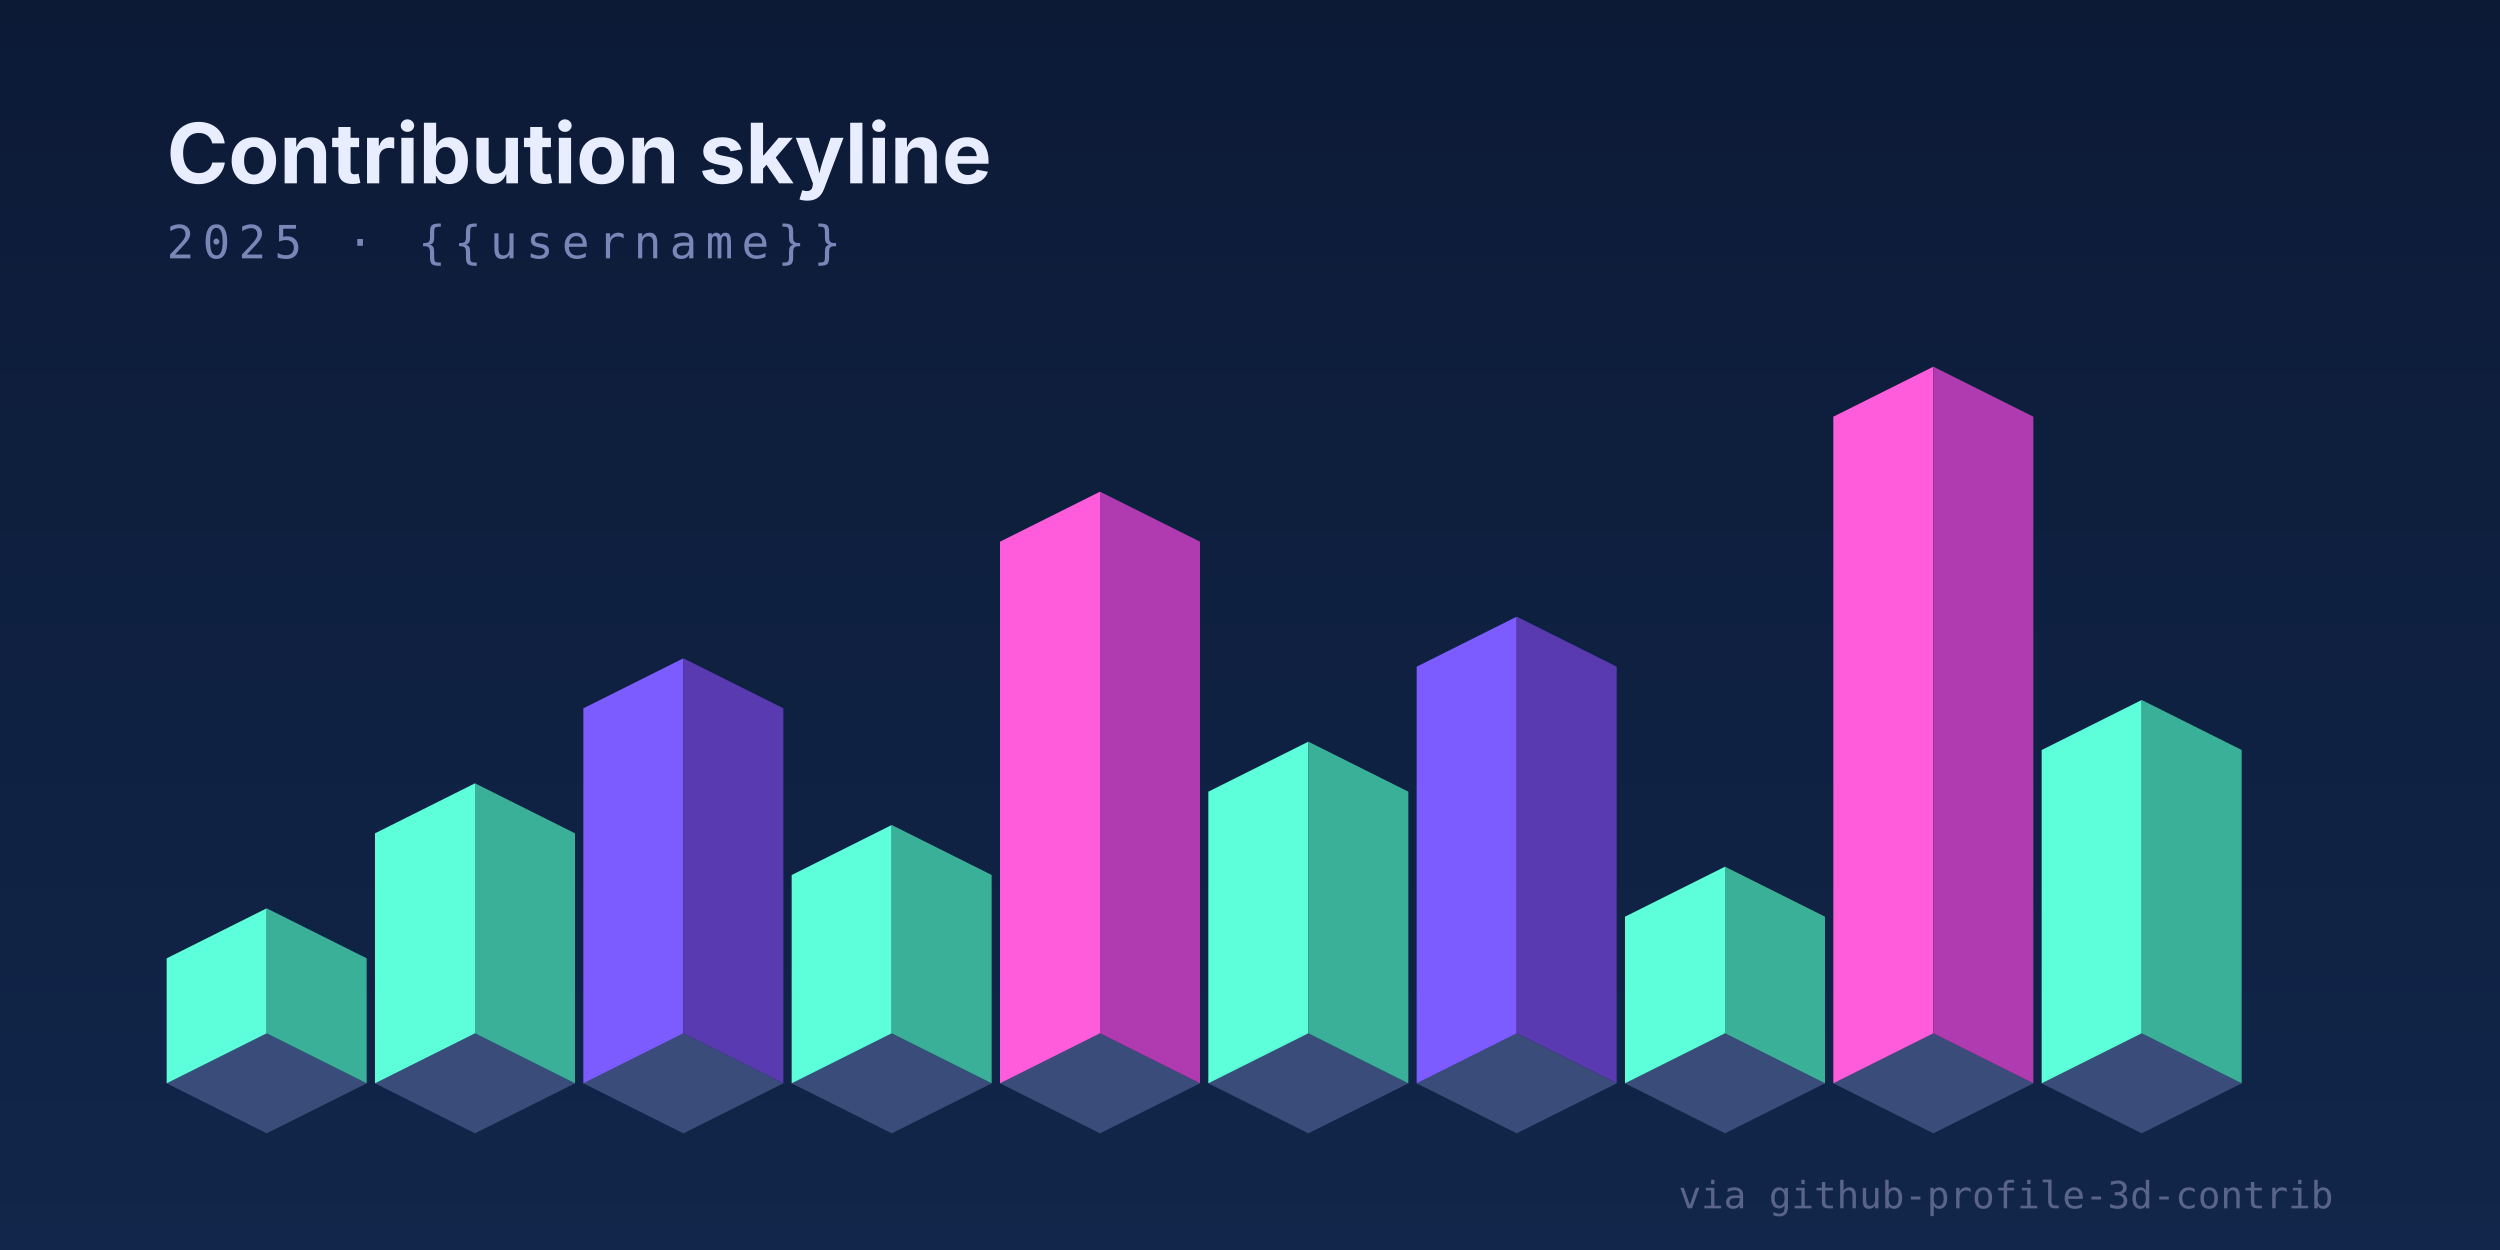
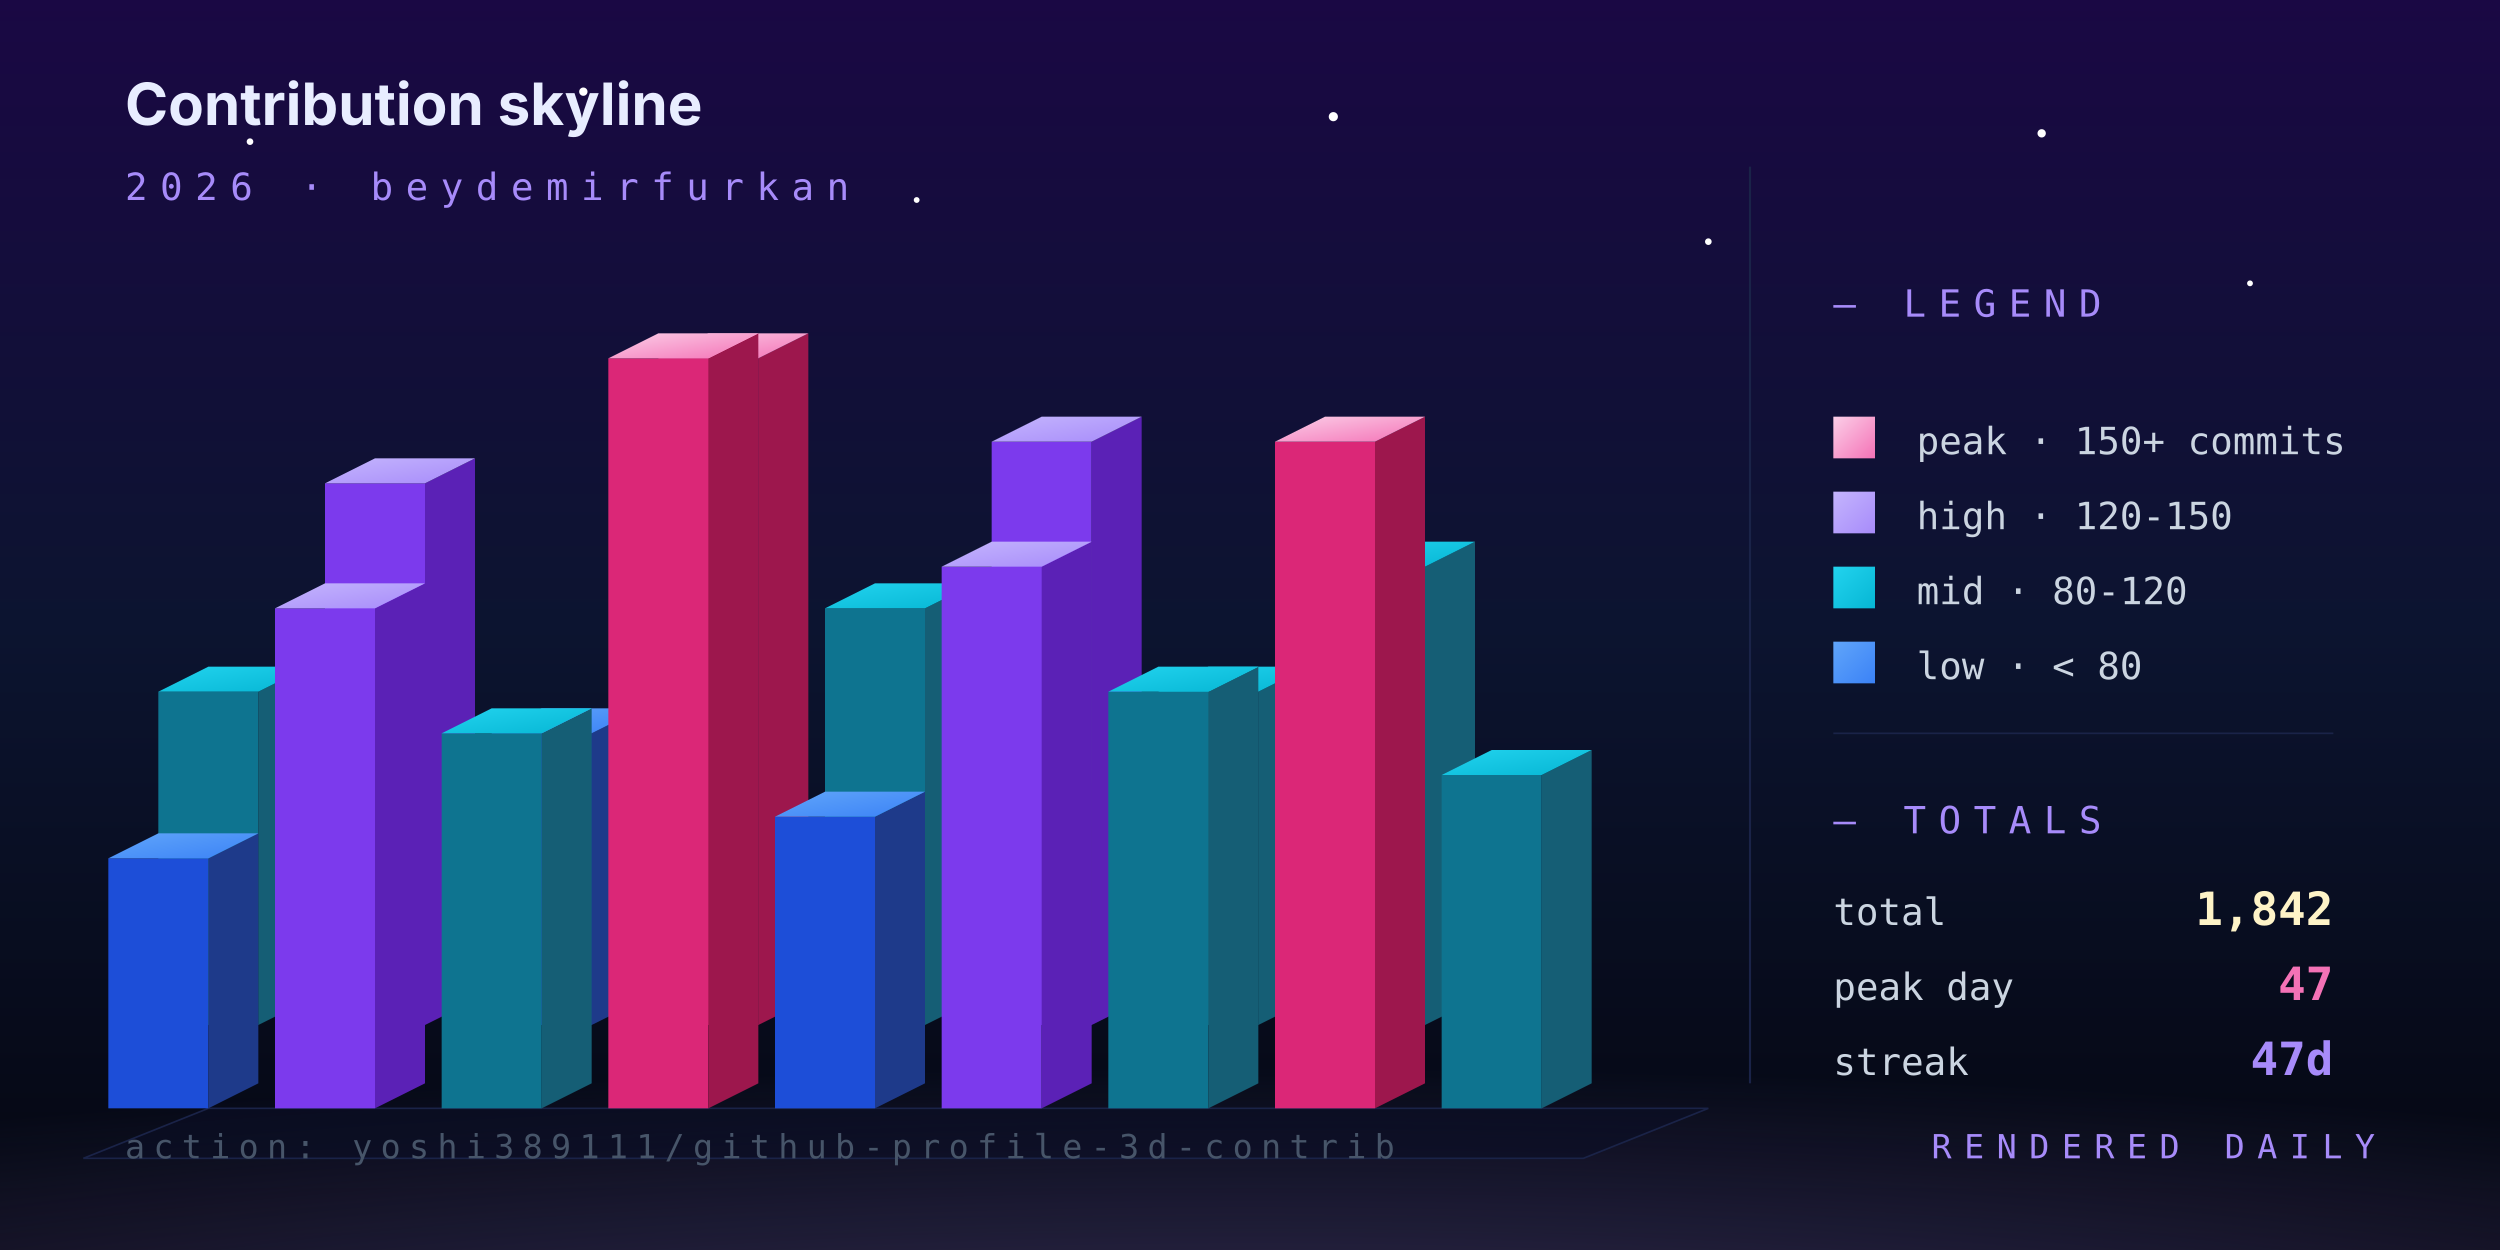
- <svg xmlns="http://www.w3.org/2000/svg" viewBox="0 0 600 300" width="600" height="300" role="img" aria-label="3d-contribution-tower preview">
+ <svg xmlns="http://www.w3.org/2000/svg" viewBox="0 0 600 300" width="600" height="300" role="img" aria-label="3D Contribution Tower preview">
  <defs>
    <linearGradient id="ct-sky" x1="0" y1="0" x2="0" y2="1">
-       <stop offset="0" stop-color="#0c1a36" />
-       <stop offset="1" stop-color="#11264a" />
+       <stop offset="0" stop-color="#1a0844" />
+       <stop offset="0.5" stop-color="#0c1430" />
+       <stop offset="1" stop-color="#04060f" />
+     </linearGradient>
+     <radialGradient id="ct-glow" cx="0.5" cy="1" r="0.7">
+       <stop offset="0" stop-color="#a78bfa" stop-opacity="0.35" />
+       <stop offset="1" stop-color="#a78bfa" stop-opacity="0" />
+     </radialGradient>
+     <linearGradient id="ct-low-top" x1="0" y1="0" x2="1" y2="1">
+       <stop offset="0" stop-color="#60a5fa" />
+       <stop offset="1" stop-color="#3b82f6" />
+     </linearGradient>
+     <linearGradient id="ct-mid-top" x1="0" y1="0" x2="1" y2="1">
+       <stop offset="0" stop-color="#22d3ee" />
+       <stop offset="1" stop-color="#06b6d4" />
+     </linearGradient>
+     <linearGradient id="ct-high-top" x1="0" y1="0" x2="1" y2="1">
+       <stop offset="0" stop-color="#c4b5fd" />
+       <stop offset="1" stop-color="#a78bfa" />
+     </linearGradient>
+     <linearGradient id="ct-peak-top" x1="0" y1="0" x2="1" y2="1">
+       <stop offset="0" stop-color="#fbcfe8" />
+       <stop offset="1" stop-color="#f472b6" />
    </linearGradient>
  </defs>
  <rect width="600" height="300" fill="url(#ct-sky)" />
-   <text x="40" y="44" font-family="Inter, system-ui, sans-serif" font-size="20" font-weight="700" fill="#e8edff">Contribution skyline</text>
-   <text x="40" y="62" font-family="ui-monospace, monospace" font-size="11" fill="#7a86b8" letter-spacing="2">2025 · {{username}}</text>
-   <g transform="translate(40,260)">
-     <g>
-       <polygon points="0,0 24,-12 48,0 24,12" fill="#3a4d7a" />
-       <polygon points="0,0 0,-30 24,-42 24,-12" fill="#5cffd9" />
-       <polygon points="48,0 24,-12 24,-42 48,-30" fill="#3ab098" />
+   <g fill="#ffffff">
+     <circle cx="60" cy="34" r="0.8">
+       <animate attributeName="opacity" values="0.3;1;0.3" dur="3s" repeatCount="indefinite" />
+     </circle>
+     <circle cx="140" cy="22" r="1">
+       <animate attributeName="opacity" values="0.5;0.1;0.5" dur="4s" repeatCount="indefinite" />
+     </circle>
+     <circle cx="220" cy="48" r="0.7">
+       <animate attributeName="opacity" values="0.4;1;0.4" dur="3.4s" repeatCount="indefinite" />
+     </circle>
+     <circle cx="320" cy="28" r="1.1">
+       <animate attributeName="opacity" values="0.6;0.2;0.6" dur="2.6s" repeatCount="indefinite" />
+     </circle>
+     <circle cx="410" cy="58" r="0.8">
+       <animate attributeName="opacity" values="0.4;1;0.4" dur="4.6s" repeatCount="indefinite" />
+     </circle>
+     <circle cx="490" cy="32" r="1">
+       <animate attributeName="opacity" values="0.7;0.3;0.7" dur="3s" repeatCount="indefinite" />
+     </circle>
+     <circle cx="540" cy="68" r="0.7">
+       <animate attributeName="opacity" values="0.5;1;0.5" dur="3.6s" repeatCount="indefinite" />
+     </circle>
+   </g>
+   <ellipse cx="300" cy="280" rx="420" ry="60" fill="url(#ct-glow)" />
+   <text x="30" y="30" font-family="'Inter', system-ui, sans-serif" font-size="14" font-weight="700" fill="#e8edff">Contribution skyline</text>
+   <text x="30" y="48" font-family="'JetBrains Mono', monospace" font-size="9" fill="#a78bfa" letter-spacing="3">2026  ·  beydemirfurkan</text>
+   <polygon points="20,278 380,278 410,266 50,266" fill="#0a0e24" opacity="0.6" />
+   <polygon points="20,278 380,278 410,266 50,266" fill="none" stroke="#1a2348" stroke-width="0.4" />
+   <polygon points="38,246 62,246 62,166 38,166" fill="#0e7490" />
+   <polygon points="62,246 74,240 74,160 62,166" fill="#155e75" />
+   <polygon points="38,166 62,166 74,160 50,160" fill="url(#ct-mid-top)" />
+   <polygon points="78,246 102,246 102,116 78,116" fill="#7c3aed" />
+   <polygon points="102,246 114,240 114,110 102,116" fill="#5b21b6" />
+   <polygon points="78,116 102,116 114,110 90,110" fill="url(#ct-high-top)" />
+   <polygon points="118,246 142,246 142,176 118,176" fill="#1d4ed8" />
+   <polygon points="142,246 154,240 154,170 142,176" fill="#1e3a8a" />
+   <polygon points="118,176 142,176 154,170 130,170" fill="url(#ct-low-top)" />
+   <polygon points="158,246 182,246 182,86 158,86" fill="#db2777" />
+   <polygon points="182,246 194,240 194,80 182,86" fill="#9d174d" />
+   <polygon points="158,86 182,86 194,80 170,80" fill="url(#ct-peak-top)" />
+   <polygon points="198,246 222,246 222,146 198,146" fill="#0e7490" />
+   <polygon points="222,246 234,240 234,140 222,146" fill="#155e75" />
+   <polygon points="198,146 222,146 234,140 210,140" fill="url(#ct-mid-top)" />
+   <polygon points="238,246 262,246 262,106 238,106" fill="#7c3aed" />
+   <polygon points="262,246 274,240 274,100 262,106" fill="#5b21b6" />
+   <polygon points="238,106 262,106 274,100 250,100" fill="url(#ct-high-top)" />
+   <polygon points="278,246 302,246 302,166 278,166" fill="#0e7490" />
+   <polygon points="302,246 314,240 314,160 302,166" fill="#155e75" />
+   <polygon points="278,166 302,166 314,160 290,160" fill="url(#ct-mid-top)" />
+   <polygon points="318,246 342,246 342,136 318,136" fill="#0e7490" />
+   <polygon points="342,246 354,240 354,130 342,136" fill="#155e75" />
+   <polygon points="318,136 342,136 354,130 330,130" fill="url(#ct-mid-top)" />
+   <polygon points="26,266 50,266 50,206 26,206" fill="#1d4ed8" />
+   <polygon points="50,266 62,260 62,200 50,206" fill="#1e3a8a" />
+   <polygon points="26,206 50,206 62,200 38,200" fill="url(#ct-low-top)" />
+   <polygon points="66,266 90,266 90,146 66,146" fill="#7c3aed" />
+   <polygon points="90,266 102,260 102,140 90,146" fill="#5b21b6" />
+   <polygon points="66,146 90,146 102,140 78,140" fill="url(#ct-high-top)" />
+   <polygon points="106,266 130,266 130,176 106,176" fill="#0e7490" />
+   <polygon points="130,266 142,260 142,170 130,176" fill="#155e75" />
+   <polygon points="106,176 130,176 142,170 118,170" fill="url(#ct-mid-top)" />
+   <polygon points="146,266 170,266 170,86 146,86" fill="#db2777" />
+   <polygon points="170,266 182,260 182,80 170,86" fill="#9d174d" />
+   <polygon points="146,86 170,86 182,80 158,80" fill="url(#ct-peak-top)" />
+   <polygon points="186,266 210,266 210,196 186,196" fill="#1d4ed8" />
+   <polygon points="210,266 222,260 222,190 210,196" fill="#1e3a8a" />
+   <polygon points="186,196 210,196 222,190 198,190" fill="url(#ct-low-top)" />
+   <polygon points="226,266 250,266 250,136 226,136" fill="#7c3aed" />
+   <polygon points="250,266 262,260 262,130 250,136" fill="#5b21b6" />
+   <polygon points="226,136 250,136 262,130 238,130" fill="url(#ct-high-top)" />
+   <polygon points="266,266 290,266 290,166 266,166" fill="#0e7490" />
+   <polygon points="290,266 302,260 302,160 290,166" fill="#155e75" />
+   <polygon points="266,166 290,166 302,160 278,160" fill="url(#ct-mid-top)" />
+   <polygon points="306,266 330,266 330,106 306,106" fill="#db2777" />
+   <polygon points="330,266 342,260 342,100 330,106" fill="#9d174d" />
+   <polygon points="306,106 330,106 342,100 318,100" fill="url(#ct-peak-top)" />
+   <polygon points="346,266 370,266 370,186 346,186" fill="#0e7490" />
+   <polygon points="370,266 382,260 382,180 370,186" fill="#155e75" />
+   <polygon points="346,186 370,186 382,180 358,180" fill="url(#ct-mid-top)" />
+   <line x1="420" y1="40" x2="420" y2="260" stroke="#1a2348" stroke-width="0.5" />
+   <g transform="translate(440,76)" font-family="'JetBrains Mono', monospace">
+     <text font-size="9" fill="#a78bfa" letter-spacing="3">— LEGEND</text>
+     <g transform="translate(0,24)">
+       <rect width="10" height="10" fill="url(#ct-peak-top)" />
+       <text x="20" y="9" font-size="9" fill="#cbd5e1">peak  ·  150+ commits</text>
    </g>
-     <g transform="translate(50,0)">
-       <polygon points="0,0 24,-12 48,0 24,12" fill="#3a4d7a" />
-       <polygon points="0,0 0,-60 24,-72 24,-12" fill="#5cffd9" />
-       <polygon points="48,0 24,-12 24,-72 48,-60" fill="#3ab098" />
+     <g transform="translate(0,42)">
+       <rect width="10" height="10" fill="url(#ct-high-top)" />
+       <text x="20" y="9" font-size="9" fill="#cbd5e1">high  ·  120-150</text>
    </g>
-     <g transform="translate(100,0)">
-       <polygon points="0,0 24,-12 48,0 24,12" fill="#3a4d7a" />
-       <polygon points="0,0 0,-90 24,-102 24,-12" fill="#7c5cff" />
-       <polygon points="48,0 24,-12 24,-102 48,-90" fill="#5a3ab0" />
+     <g transform="translate(0,60)">
+       <rect width="10" height="10" fill="url(#ct-mid-top)" />
+       <text x="20" y="9" font-size="9" fill="#cbd5e1">mid   ·  80-120</text>
    </g>
-     <g transform="translate(150,0)">
-       <polygon points="0,0 24,-12 48,0 24,12" fill="#3a4d7a" />
-       <polygon points="0,0 0,-50 24,-62 24,-12" fill="#5cffd9" />
-       <polygon points="48,0 24,-12 24,-62 48,-50" fill="#3ab098" />
+     <g transform="translate(0,78)">
+       <rect width="10" height="10" fill="url(#ct-low-top)" />
+       <text x="20" y="9" font-size="9" fill="#cbd5e1">low   ·  &lt; 80</text>
    </g>
-     <g transform="translate(200,0)">
-       <polygon points="0,0 24,-12 48,0 24,12" fill="#3a4d7a" />
-       <polygon points="0,0 0,-130 24,-142 24,-12" fill="#ff5cdb" />
-       <polygon points="48,0 24,-12 24,-142 48,-130" fill="#b03ab0" />
-     </g>
-     <g transform="translate(250,0)">
-       <polygon points="0,0 24,-12 48,0 24,12" fill="#3a4d7a" />
-       <polygon points="0,0 0,-70 24,-82 24,-12" fill="#5cffd9" />
-       <polygon points="48,0 24,-12 24,-82 48,-70" fill="#3ab098" />
-     </g>
-     <g transform="translate(300,0)">
-       <polygon points="0,0 24,-12 48,0 24,12" fill="#3a4d7a" />
-       <polygon points="0,0 0,-100 24,-112 24,-12" fill="#7c5cff" />
-       <polygon points="48,0 24,-12 24,-112 48,-100" fill="#5a3ab0" />
-     </g>
-     <g transform="translate(350,0)">
-       <polygon points="0,0 24,-12 48,0 24,12" fill="#3a4d7a" />
-       <polygon points="0,0 0,-40 24,-52 24,-12" fill="#5cffd9" />
-       <polygon points="48,0 24,-12 24,-52 48,-40" fill="#3ab098" />
-     </g>
-     <g transform="translate(400,0)">
-       <polygon points="0,0 24,-12 48,0 24,12" fill="#3a4d7a" />
-       <polygon points="0,0 0,-160 24,-172 24,-12" fill="#ff5cdb" />
-       <polygon points="48,0 24,-12 24,-172 48,-160" fill="#b03ab0" />
-     </g>
-     <g transform="translate(450,0)">
-       <polygon points="0,0 24,-12 48,0 24,12" fill="#3a4d7a" />
-       <polygon points="0,0 0,-80 24,-92 24,-12" fill="#5cffd9" />
-       <polygon points="48,0 24,-12 24,-92 48,-80" fill="#3ab098" />
-     </g>
+     <line x1="0" y1="100" x2="120" y2="100" stroke="#1a2348" stroke-width="0.4" />
+     <text y="124" font-size="9" fill="#a78bfa" letter-spacing="3">— TOTALS</text>
+     <text y="146" font-size="9" fill="#cbd5e1">total</text>
+     <text x="120" y="146" text-anchor="end" font-size="11" fill="#fef3c7" font-weight="700">1,842</text>
+     <text y="164" font-size="9" fill="#cbd5e1">peak day</text>
+     <text x="120" y="164" text-anchor="end" font-size="11" fill="#f472b6" font-weight="700">47</text>
+     <text y="182" font-size="9" fill="#cbd5e1">streak</text>
+     <text x="120" y="182" text-anchor="end" font-size="11" fill="#a78bfa" font-weight="700">47d</text>
  </g>
-   <text x="560" y="290" text-anchor="end" font-family="ui-monospace, monospace" font-size="9" fill="#5a648b">via github-profile-3d-contrib</text>
+   <g transform="translate(30,278)" font-family="'JetBrains Mono', monospace" font-size="8" letter-spacing="2" fill="#475569">
+     <text>action: yoshi389111/github-profile-3d-contrib</text>
+   </g>
+   <text x="570" y="278" text-anchor="end" font-family="'JetBrains Mono', monospace" font-size="8" fill="#a78bfa" letter-spacing="3">RENDERED DAILY</text>
</svg>
